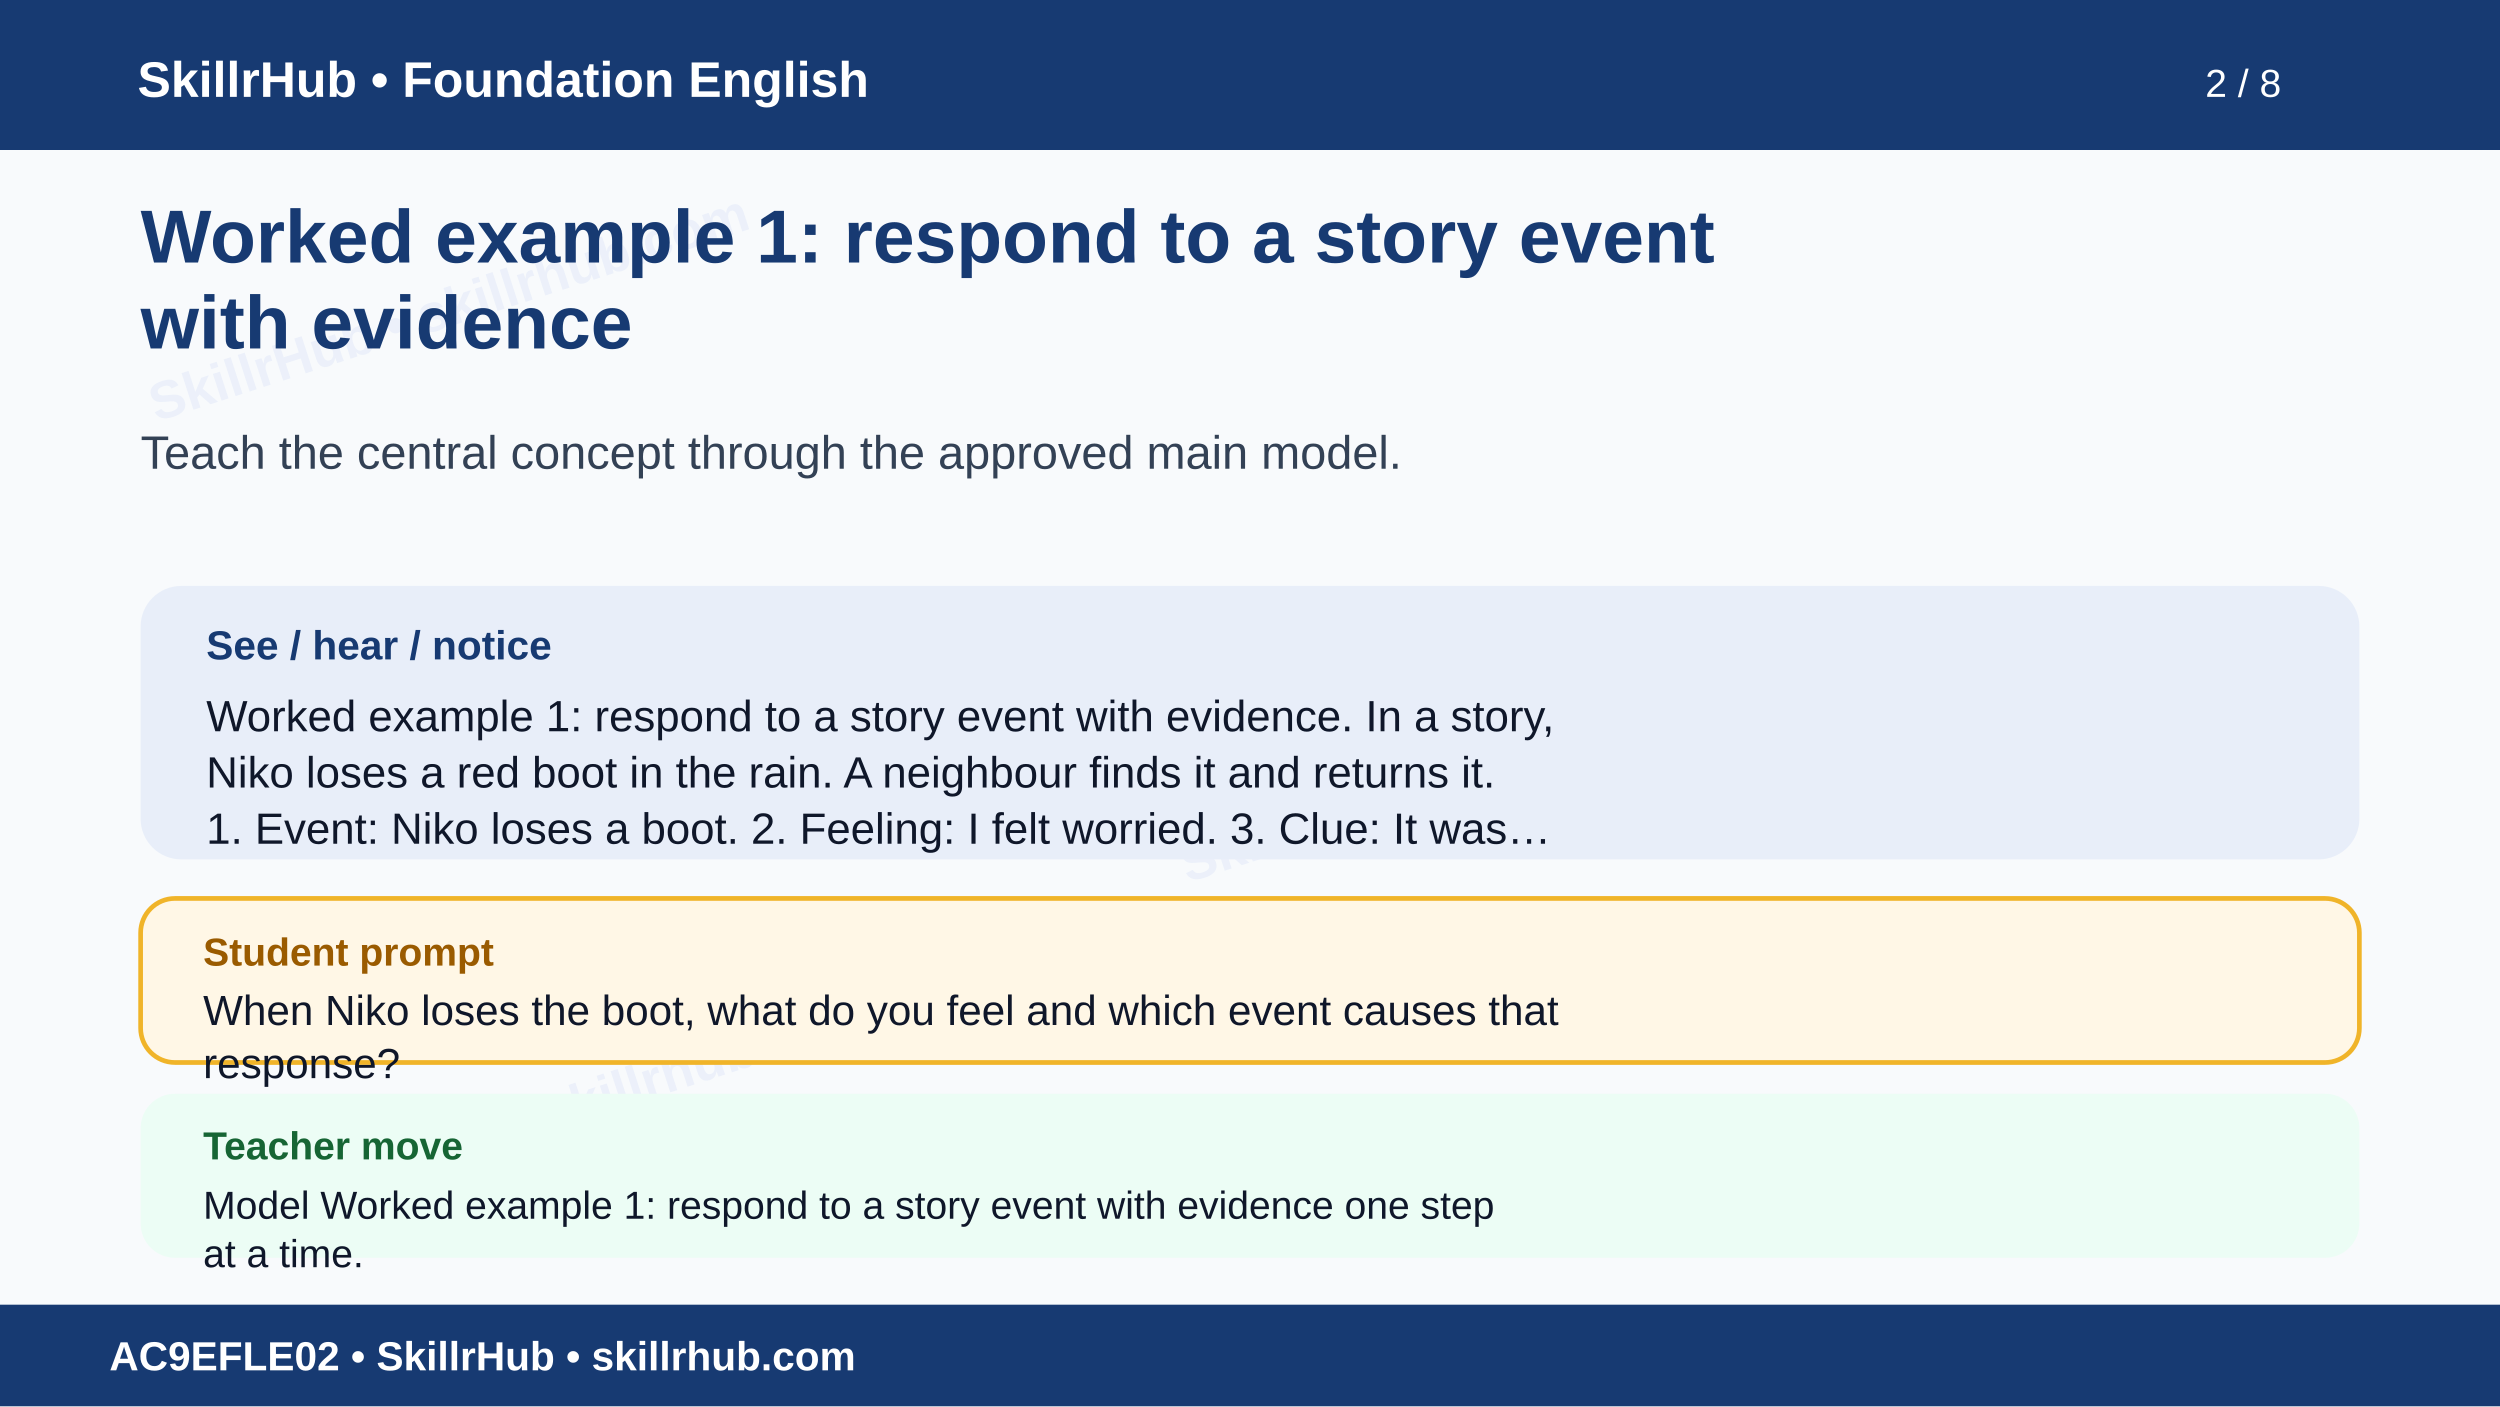
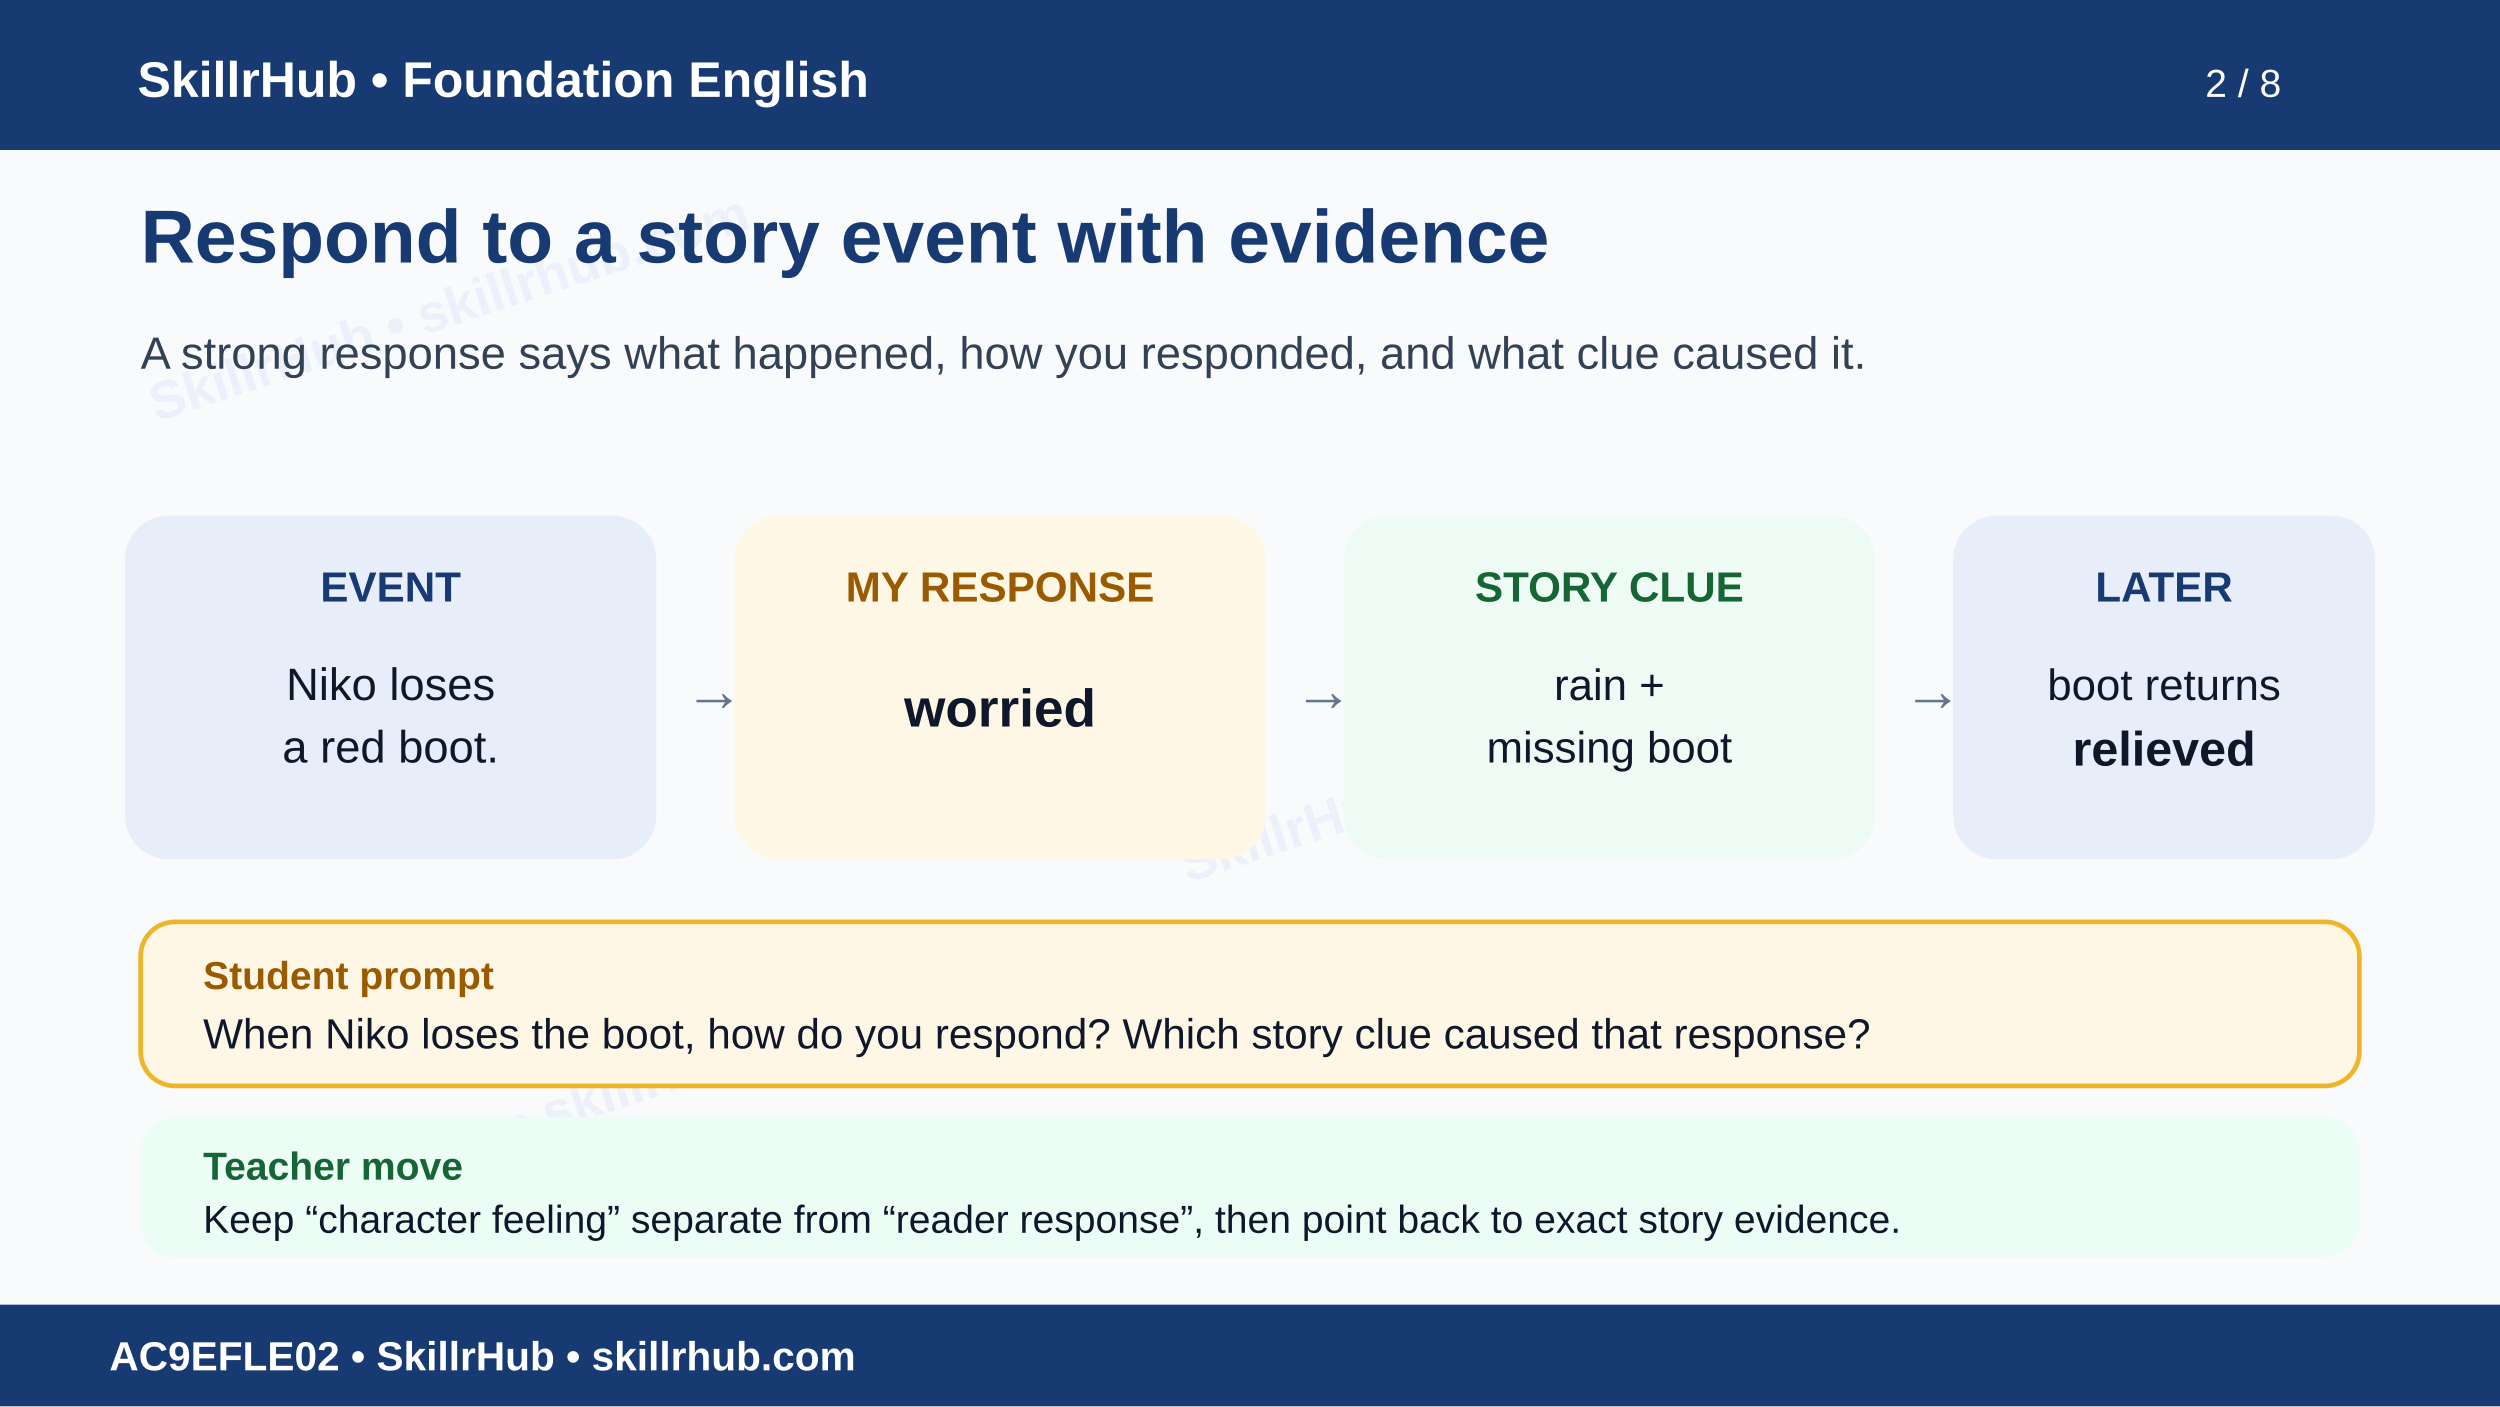
<svg xmlns="http://www.w3.org/2000/svg" width="1600" height="900" viewBox="0 0 1600 900" role="img" aria-labelledby="t d">
  <rect width="1600" height="900" fill="#f8fafc" />
  <g opacity=".055" fill="#1d4ed8" font-family="Arial" font-size="34" font-weight="700">
    <text x="100" y="270" transform="rotate(-18 100 270)">SkillrHub • skillrhub.com</text>
    <text x="760" y="565" transform="rotate(-18 760 565)">SkillrHub • skillrhub.com</text>
    <text x="180" y="780" transform="rotate(-18 180 780)">SkillrHub • skillrhub.com</text>
  </g>
  <rect width="1600" height="96" fill="#173a72" />
  <text x="88" y="62" fill="#fff" font-family="Arial" font-size="32" font-weight="700">SkillrHub • Foundation English</text>
  <text x="1460" y="62" text-anchor="end" fill="#fff" font-family="Arial" font-size="25">2 / 8</text>
-   <text x="90" y="168" fill="#173a72" font-family="Arial,Helvetica,sans-serif" font-size="48" font-weight="700">Worked example 1: respond to a story event</text>
-   <text x="90" y="223" fill="#173a72" font-family="Arial,Helvetica,sans-serif" font-size="48" font-weight="700">with evidence</text>
-   <text x="90" y="300" fill="#334155" font-family="Arial,Helvetica,sans-serif" font-size="30" font-weight="400">Teach the central concept through the approved main model.</text>
-   <rect x="90" y="375" width="1420" height="175" rx="26" fill="#e8eef9" />
-   <text x="132" y="422" fill="#173a72" font-family="Arial" font-size="26" font-weight="700">See / hear / notice</text>
-   <text x="132" y="468" fill="#0f172a" font-family="Arial,Helvetica,sans-serif" font-size="28" font-weight="400">Worked example 1: respond to a story event with evidence. In a story,</text>
-   <text x="132" y="504" fill="#0f172a" font-family="Arial,Helvetica,sans-serif" font-size="28" font-weight="400">Niko loses a red boot in the rain. A neighbour finds it and returns it.</text>
-   <text x="132" y="540" fill="#0f172a" font-family="Arial,Helvetica,sans-serif" font-size="28" font-weight="400">1. Event: Niko loses a boot. 2. Feeling: I felt worried. 3. Clue: It was…</text>
-   <rect x="90" y="575" width="1420" height="105" rx="22" fill="#fff7e6" stroke="#f0b429" stroke-width="3" />
-   <text x="130" y="618" fill="#9a5b00" font-family="Arial" font-size="25" font-weight="700">Student prompt</text>
-   <text x="130" y="656" fill="#0f172a" font-family="Arial,Helvetica,sans-serif" font-size="27" font-weight="400">When Niko loses the boot, what do you feel and which event causes that</text>
-   <text x="130" y="690" fill="#0f172a" font-family="Arial,Helvetica,sans-serif" font-size="27" font-weight="400">response?</text>
-   <rect x="90" y="700" width="1420" height="105" rx="22" fill="#ecfdf5" />
-   <text x="130" y="742" fill="#166534" font-family="Arial" font-size="25" font-weight="700">Teacher move</text>
-   <text x="130" y="780" fill="#0f172a" font-family="Arial,Helvetica,sans-serif" font-size="25" font-weight="400">Model Worked example 1: respond to a story event with evidence one step</text>
-   <text x="130" y="811" fill="#0f172a" font-family="Arial,Helvetica,sans-serif" font-size="25" font-weight="400">at a time.</text>
+   <text x="90" y="168" fill="#173a72" font-family="Arial" font-size="48" font-weight="700">Respond to a story event with evidence</text>
+   <text x="90" y="236" fill="#334155" font-family="Arial" font-size="29">A strong response says what happened, how you responded, and what clue caused it.</text>
+   <g font-family="Arial">
+     <rect x="80" y="330" width="340" height="220" rx="28" fill="#e8eef9" />
+     <text x="250" y="385" text-anchor="middle" fill="#173a72" font-size="27" font-weight="700">EVENT</text>
+     <text x="250" y="448" text-anchor="middle" fill="#0f172a" font-size="29">Niko loses</text>
+     <text x="250" y="488" text-anchor="middle" fill="#0f172a" font-size="29">a red boot.</text>
+     <rect x="470" y="330" width="340" height="220" rx="28" fill="#fff7e6" />
+     <text x="640" y="385" text-anchor="middle" fill="#9a5b00" font-size="27" font-weight="700">MY RESPONSE</text>
+     <text x="640" y="465" text-anchor="middle" fill="#0f172a" font-size="34" font-weight="700">worried</text>
+     <rect x="860" y="330" width="340" height="220" rx="28" fill="#eefbf4" />
+     <text x="1030" y="385" text-anchor="middle" fill="#166534" font-size="27" font-weight="700">STORY CLUE</text>
+     <text x="1030" y="448" text-anchor="middle" fill="#0f172a" font-size="28">rain +</text>
+     <text x="1030" y="488" text-anchor="middle" fill="#0f172a" font-size="28">missing boot</text>
+     <rect x="1250" y="330" width="270" height="220" rx="28" fill="#e8eef9" />
+     <text x="1385" y="385" text-anchor="middle" fill="#173a72" font-size="27" font-weight="700">LATER</text>
+     <text x="1385" y="448" text-anchor="middle" fill="#0f172a" font-size="28">boot returns</text>
+     <text x="1385" y="490" text-anchor="middle" fill="#0f172a" font-size="31" font-weight="700">relieved</text>
+     <text x="438" y="455" fill="#64748b" font-size="38">→</text>
+     <text x="828" y="455" fill="#64748b" font-size="38">→</text>
+     <text x="1218" y="455" fill="#64748b" font-size="38">→</text>
+   </g>
+   <rect x="90" y="590" width="1420" height="105" rx="22" fill="#fff7e6" stroke="#f0b429" stroke-width="3" />
+   <text x="130" y="633" fill="#9a5b00" font-family="Arial" font-size="25" font-weight="700">Student prompt</text>
+   <text x="130" y="671" fill="#0f172a" font-family="Arial" font-size="27">When Niko loses the boot, how do you respond? Which story clue caused that response?</text>
+   <rect x="90" y="715" width="1420" height="90" rx="22" fill="#ecfdf5" />
+   <text x="130" y="755" fill="#166534" font-family="Arial" font-size="25" font-weight="700">Teacher move</text>
+   <text x="130" y="789" fill="#0f172a" font-family="Arial" font-size="25">Keep “character feeling” separate from “reader response”, then point back to exact story evidence.</text>
  <rect y="835" width="1600" height="65" fill="#173a72" />
  <text x="70" y="877" fill="#fff" font-family="Arial" font-size="26" font-weight="700">AC9EFLE02 • SkillrHub • skillrhub.com</text>
</svg>
